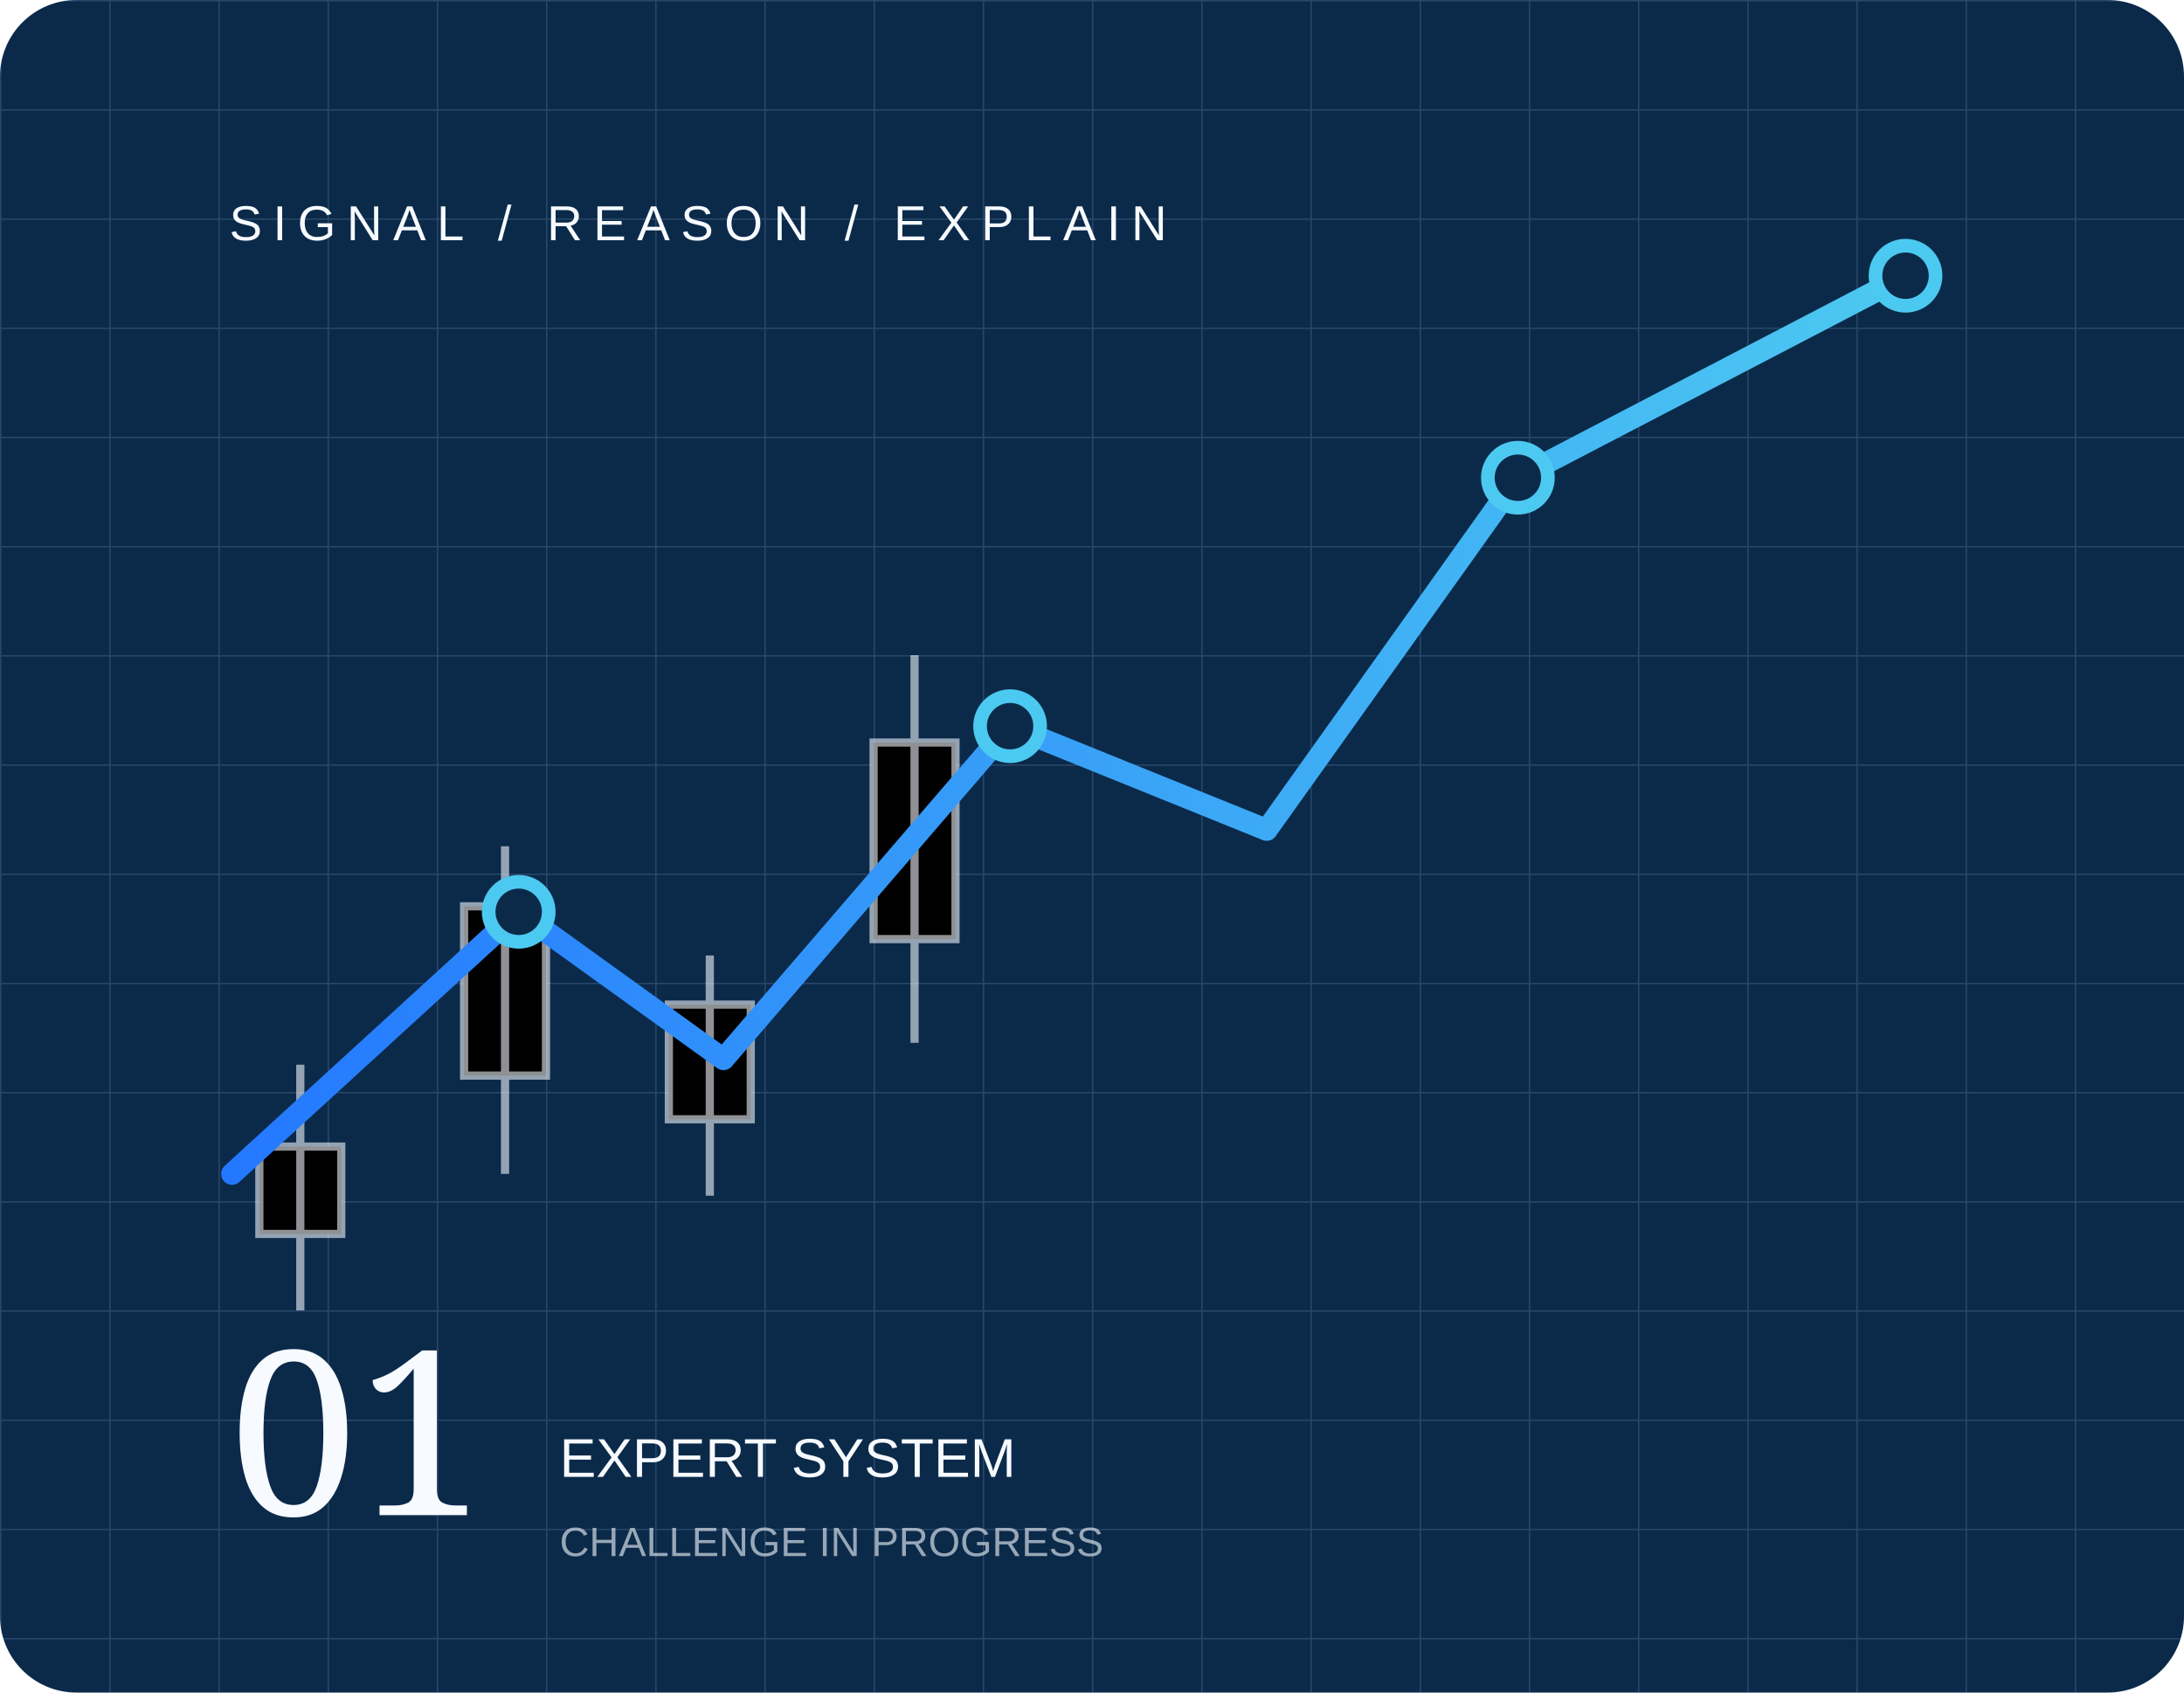
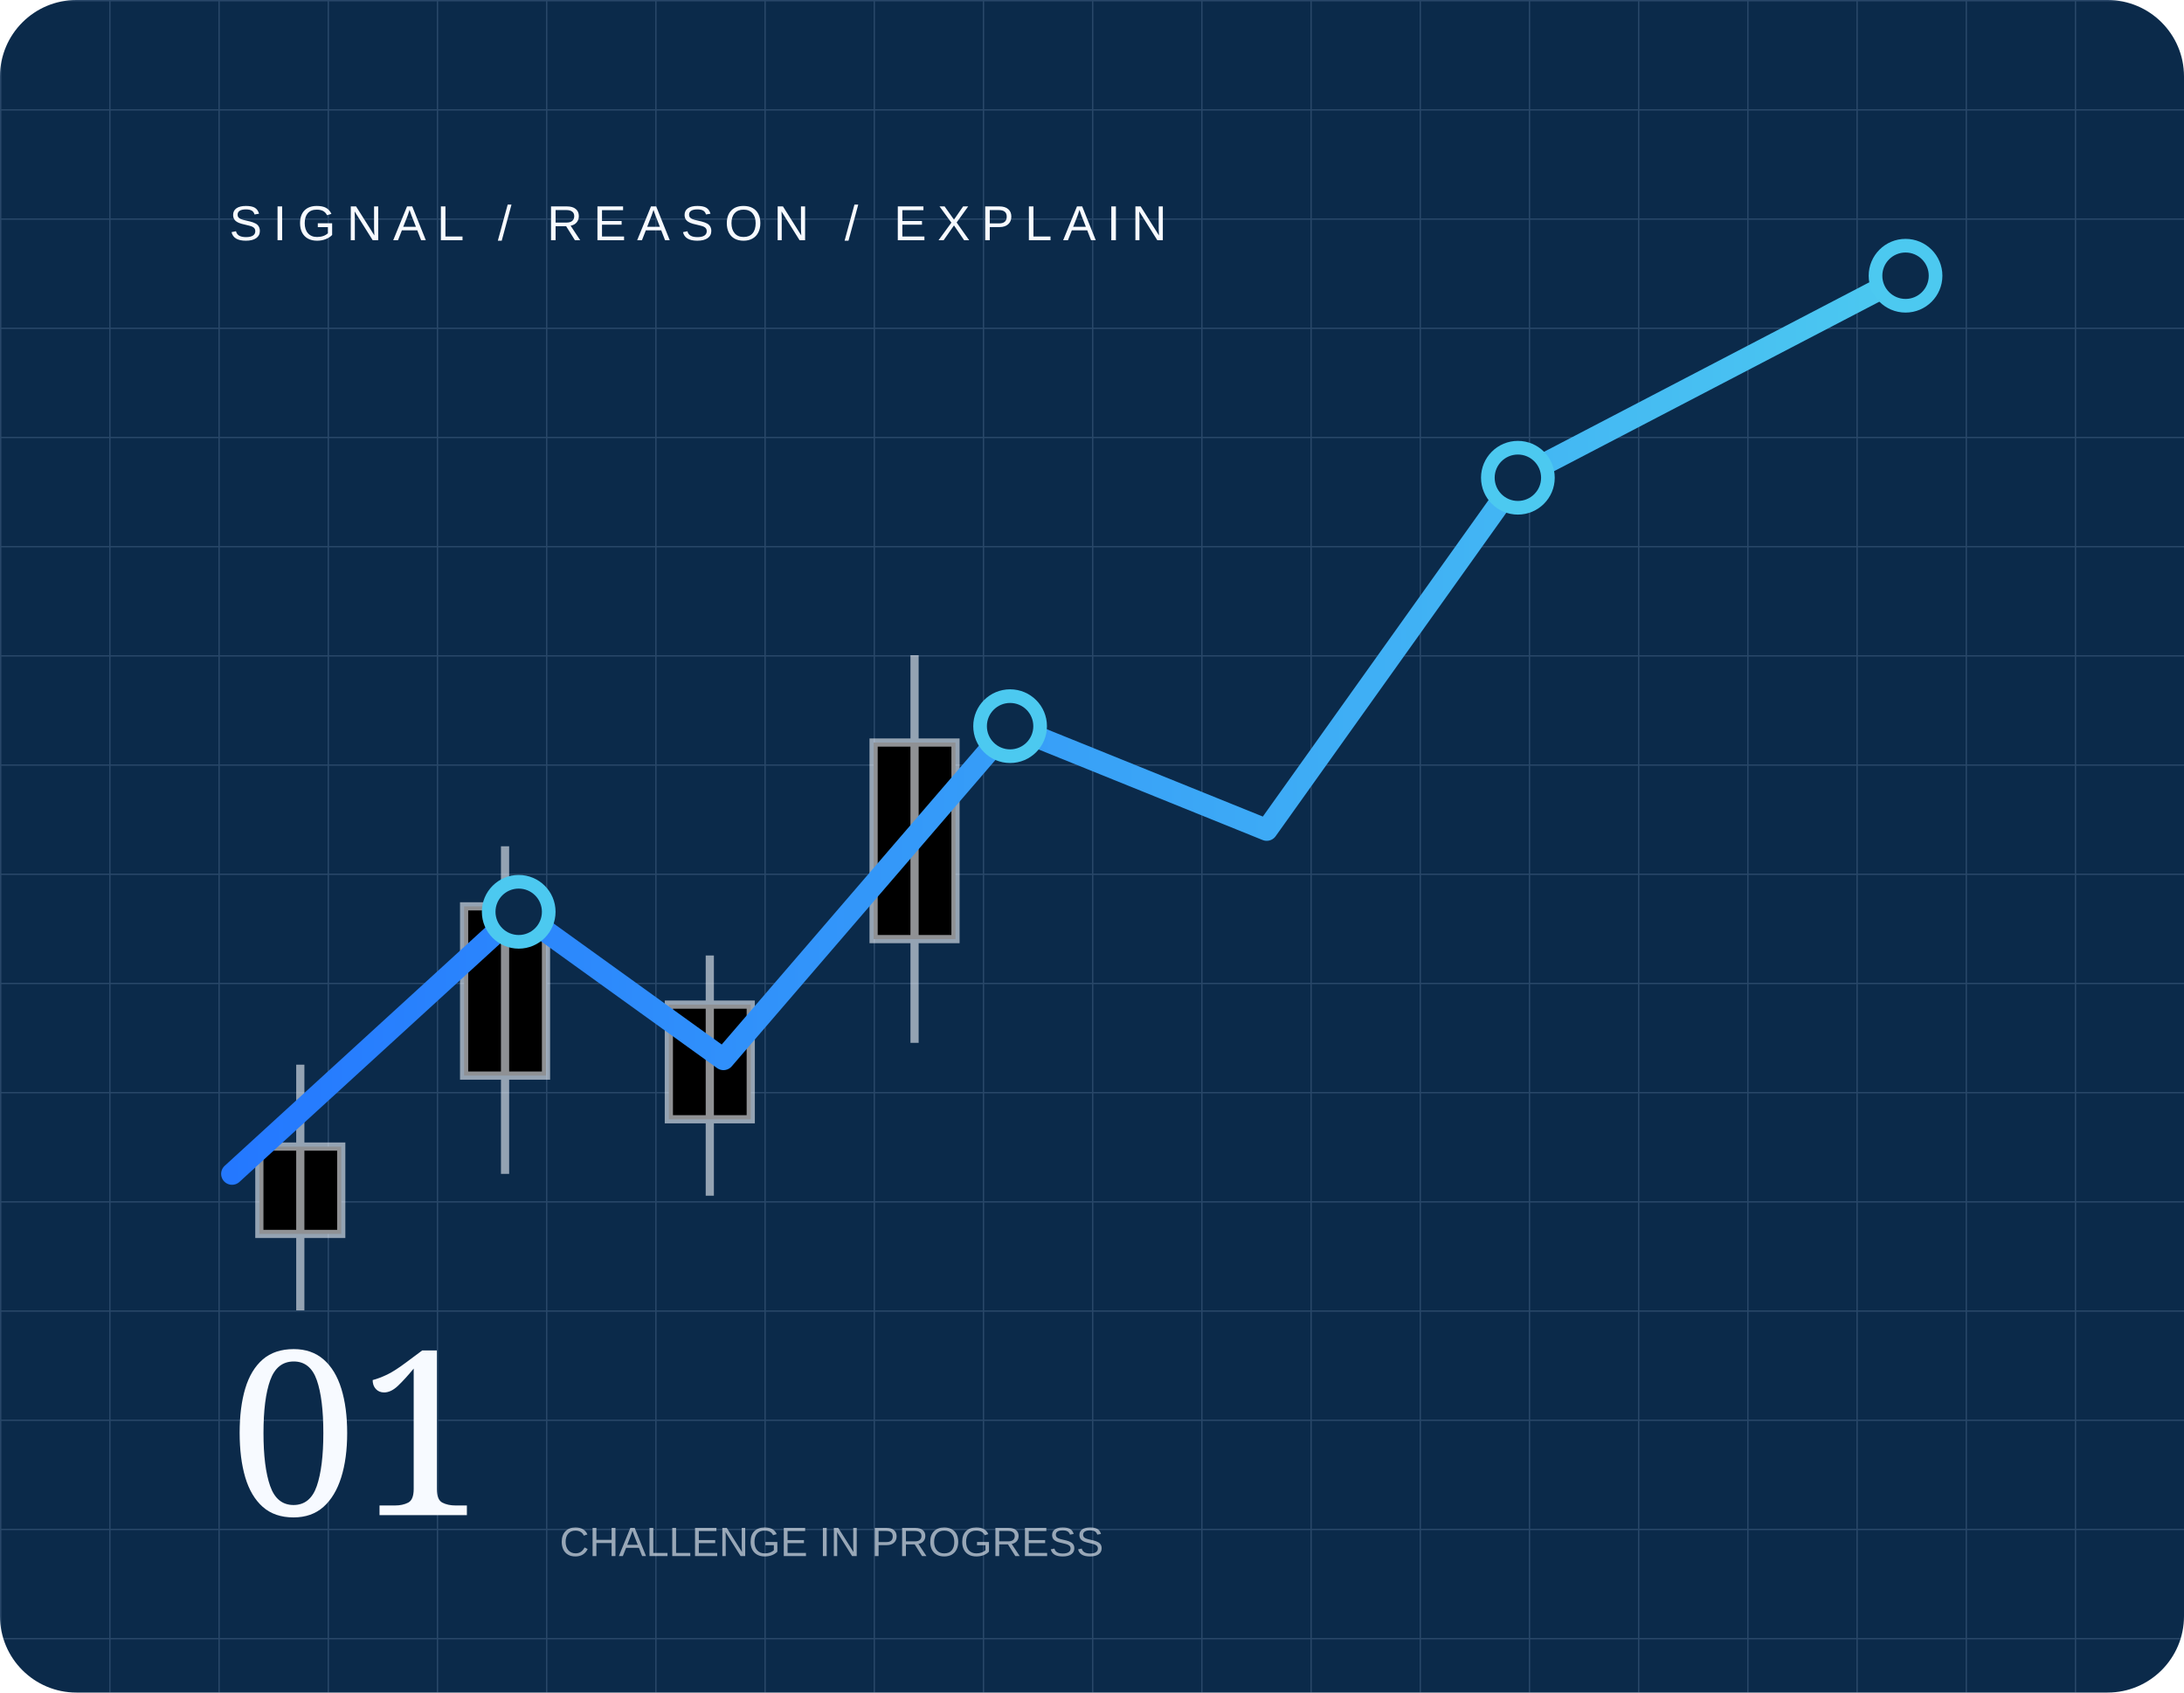
<svg xmlns="http://www.w3.org/2000/svg" viewBox="0 0 800 620">
  <defs>
    <pattern id="g" width="40" height="40" patternUnits="userSpaceOnUse">
      <path d="M40 0H0v40" fill="none" stroke="#9fbbe3" stroke-opacity=".2" />
    </pattern>
    <linearGradient id="line" x1="0" x2="1">
      <stop stop-color="#2478ff" />
      <stop offset="1" stop-color="#4cc9f0" />
    </linearGradient>
  </defs>
  <rect width="800" height="620" rx="28" fill="#0b2a4a" />
  <rect width="800" height="620" rx="28" fill="url(#g)" />
  <g stroke="#f7faff" stroke-opacity=".58" stroke-width="3">
    <path d="M110 390v90M95 420h30v32H95z" />
    <path d="M185 310v120M170 332h30v62h-30z" />
    <path d="M260 350v88M245 368h30v42h-30z" />
    <path d="M335 240v142M320 272h30v72h-30z" />
  </g>
  <path d="m85 430 105-96 75 54 105-122 94 38 92-129 142-74" fill="none" stroke="url(#line)" stroke-width="8" stroke-linecap="round" stroke-linejoin="round" />
  <g fill="#0b2a4a" stroke="#4cc9f0" stroke-width="5">
    <circle cx="190" cy="334" r="11" />
    <circle cx="370" cy="266" r="11" />
    <circle cx="556" cy="175" r="11" />
    <circle cx="698" cy="101" r="11" />
  </g>
  <g fill="#f7faff" font-family="Arial,sans-serif">
    <text x="84" y="88" font-size="18" letter-spacing="4">SIGNAL / REASON / EXPLAIN</text>
    <text x="84" y="555" font-size="84" font-family="Georgia,serif">01</text>
-     <text x="205" y="541" font-size="20">EXPERT SYSTEM</text>
    <text x="205" y="570" font-size="15" opacity=".6">CHALLENGE IN PROGRESS</text>
  </g>
</svg>
